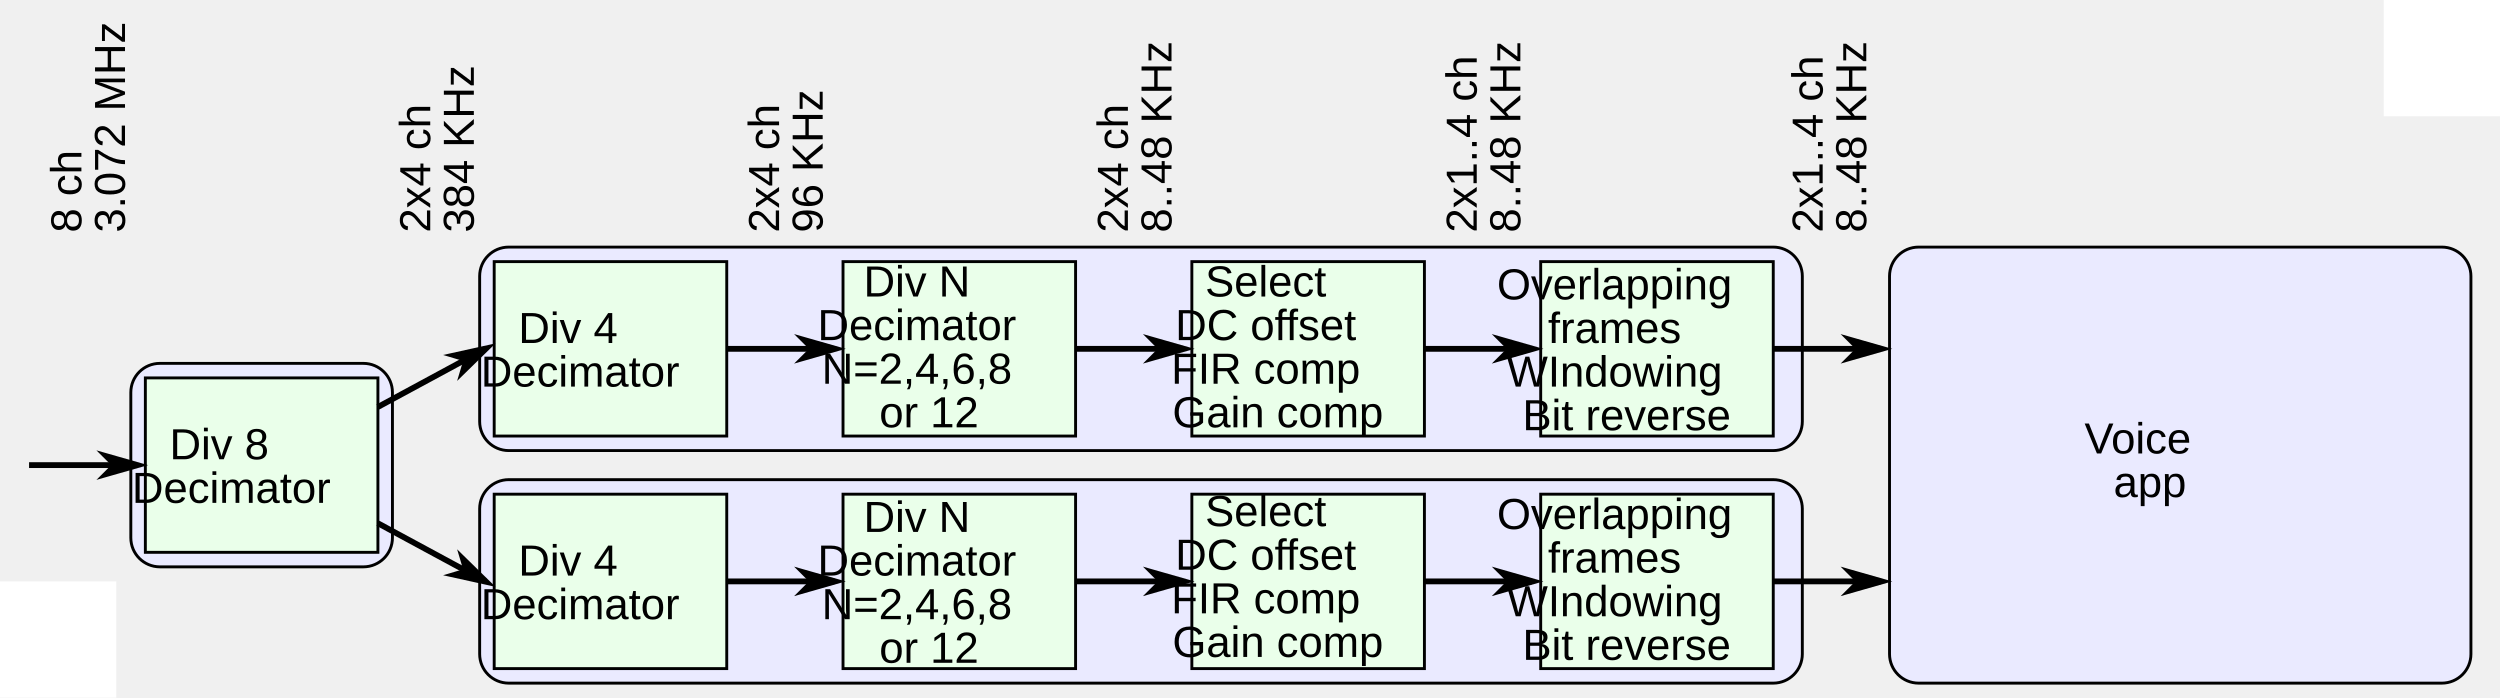
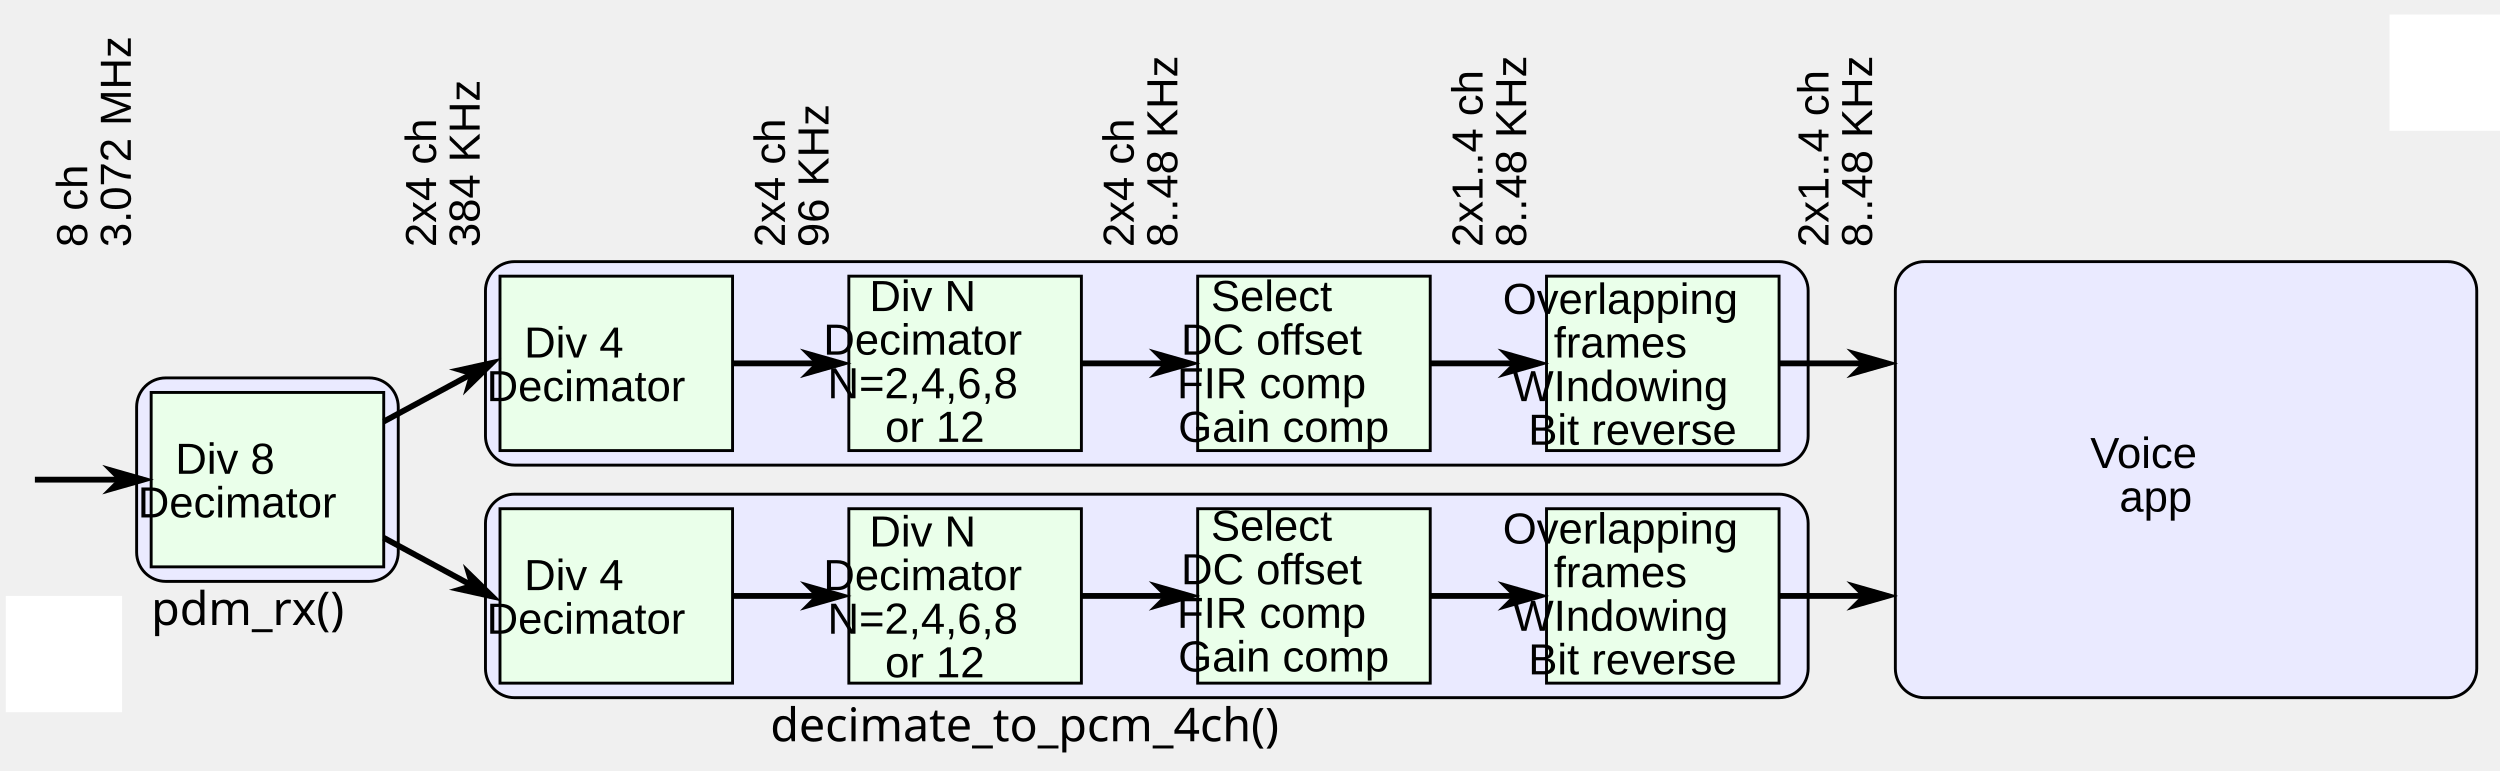
- <svg xmlns="http://www.w3.org/2000/svg" width="242.711mm" height="67.733mm" viewBox="0 0 860 240" id="svg135463" version="1.1">
+ <svg xmlns="http://www.w3.org/2000/svg" width="860" height="265" viewBox="0 0 860 265" id="svg135463" version="1.1">
  <defs id="defs135465">
    <marker orient="auto" refY="0" refX="0" id="marker4345" style="overflow:visible">
-       <path id="path4347" d="M 0,0 5,-5 -12.5,0 5,5 0,0 Z" style="fill:#000000;fill-opacity:1;fill-rule:evenodd;stroke:#000000;stroke-width:1pt;stroke-opacity:1" transform="matrix(-0.4,0,0,-0.4,-4,0)" />
+       <path id="path4347" d="M 0,0 5,-5 -12.5,0 5,5 0,0 z" style="fill:#000000;fill-opacity:1;fill-rule:evenodd;stroke:#000000;stroke-width:1pt;stroke-opacity:1" transform="matrix(-0.4,0,0,-0.4,-4,0)" />
    </marker>
    <marker orient="auto" refY="0" refX="0" id="marker137505" style="overflow:visible">
-       <path id="path137507" d="M 0,0 5,-5 -12.5,0 5,5 0,0 Z" style="fill:#000000;fill-opacity:1;fill-rule:evenodd;stroke:#000000;stroke-width:1pt;stroke-opacity:1" transform="matrix(-0.4,0,0,-0.4,-4,0)" />
+       <path id="path137507" d="M 0,0 5,-5 -12.5,0 5,5 0,0 z" style="fill:#000000;fill-opacity:1;fill-rule:evenodd;stroke:#000000;stroke-width:1pt;stroke-opacity:1" transform="matrix(-0.4,0,0,-0.4,-4,0)" />
    </marker>
    <marker style="overflow:visible" id="marker137469" refX="0" refY="0" orient="auto">
-       <path transform="matrix(-0.4,0,0,-0.4,-4,0)" style="fill:#000000;fill-opacity:1;fill-rule:evenodd;stroke:#000000;stroke-width:1pt;stroke-opacity:1" d="M 0,0 5,-5 -12.5,0 5,5 0,0 Z" id="path137471" />
+       <path transform="matrix(-0.4,0,0,-0.4,-4,0)" style="fill:#000000;fill-opacity:1;fill-rule:evenodd;stroke:#000000;stroke-width:1pt;stroke-opacity:1" d="M 0,0 5,-5 -12.5,0 5,5 0,0 z" id="path137471" />
    </marker>
    <marker orient="auto" refY="0" refX="0" id="Arrow1Mend" style="overflow:visible">
-       <path id="path136296" d="M 0,0 5,-5 -12.5,0 5,5 0,0 Z" style="fill:#000000;fill-opacity:1;fill-rule:evenodd;stroke:#000000;stroke-width:1pt;stroke-opacity:1" transform="matrix(-0.4,0,0,-0.4,-4,0)" />
+       <path id="path136296" d="M 0,0 5,-5 -12.5,0 5,5 0,0 z" style="fill:#000000;fill-opacity:1;fill-rule:evenodd;stroke:#000000;stroke-width:1pt;stroke-opacity:1" transform="matrix(-0.4,0,0,-0.4,-4,0)" />
    </marker>
  </defs>
-   <g id="layer1" transform="translate(-9.999995,-52.36211)">
-     <rect ry="10" y="137.362" x="660" height="150" width="200" id="rect137875" style="color:#000000;display:inline;overflow:visible;visibility:visible;fill:#eaeaff;fill-opacity:1;fill-rule:evenodd;stroke:#000000;stroke-width:1px;stroke-linecap:butt;stroke-linejoin:miter;stroke-miterlimit:4;stroke-dasharray:none;stroke-dashoffset:0;stroke-opacity:1;marker:none;enable-background:accumulate" transform="translate(3.3781362e-8,-7.4604431e-6)" />
-     <rect style="color:#000000;display:inline;overflow:visible;visibility:visible;fill:#eaeaff;fill-opacity:1;fill-rule:evenodd;stroke:#000000;stroke-width:1px;stroke-linecap:butt;stroke-linejoin:miter;stroke-miterlimit:4;stroke-dasharray:none;stroke-dashoffset:0;stroke-opacity:1;marker:none;enable-background:accumulate" id="rect137855" width="455" height="70" x="175" y="217.362" ry="10" />
-     <rect ry="10" y="137.362" x="175" height="70" width="455" id="rect137853" style="color:#000000;display:inline;overflow:visible;visibility:visible;fill:#eaeaff;fill-opacity:1;fill-rule:evenodd;stroke:#000000;stroke-width:1px;stroke-linecap:butt;stroke-linejoin:miter;stroke-miterlimit:4;stroke-dasharray:none;stroke-dashoffset:0;stroke-opacity:1;marker:none;enable-background:accumulate" />
-     <rect style="color:#000000;display:inline;overflow:visible;visibility:visible;fill:#eaeaff;fill-opacity:1;fill-rule:evenodd;stroke:#000000;stroke-width:1px;stroke-linecap:butt;stroke-linejoin:miter;stroke-miterlimit:4;stroke-dasharray:none;stroke-dashoffset:0;stroke-opacity:1;marker:none;enable-background:accumulate" id="rect137851" width="90" height="70" x="55" y="177.362" ry="10" />
-     <rect style="color:#000000;display:inline;overflow:visible;visibility:visible;fill:#eaffea;fill-opacity:1;fill-rule:evenodd;stroke:#000000;stroke-width:1px;stroke-linecap:butt;stroke-linejoin:miter;stroke-miterlimit:4;stroke-dasharray:none;stroke-dashoffset:0;stroke-opacity:1;marker:none;enable-background:accumulate" id="rect135473" width="80" height="60" x="60" y="182.362" />
-     <text xml:space="preserve" style="color:#000000;font-style:normal;font-variant:normal;font-weight:normal;font-stretch:normal;font-size:15px;line-height:100%;font-family:Arial;-inkscape-font-specification:Arial;text-indent:0;text-align:center;text-decoration:none;text-decoration-line:none;letter-spacing:0px;word-spacing:0px;text-transform:none;direction:ltr;block-progression:tb;writing-mode:lr-tb;text-anchor:middle;display:inline;overflow:visible;visibility:visible;fill:#000000;fill-opacity:1;fill-rule:nonzero;stroke:none;stroke-width:1px;stroke-linecap:butt;stroke-linejoin:miter;stroke-opacity:1;marker:none;enable-background:accumulate" x="100" y="210.362" id="text135475">
-       <tspan id="tspan135477" x="100" y="210.362">Div 8</tspan>
-       <tspan x="100" y="225.362" id="tspan135479">Decimator</tspan>
+   <g id="layer1" transform="translate(-9.999995,-27.36212)">
+     <rect ry="10" y="117.362" x="662" height="150" width="200" id="rect137875" style="color:#000000;fill:#eaeaff;fill-opacity:1;fill-rule:evenodd;stroke:#000000;stroke-width:1px;stroke-linecap:butt;stroke-linejoin:miter;stroke-miterlimit:4;stroke-opacity:1;stroke-dasharray:none;stroke-dashoffset:0;marker:none;visibility:visible;display:inline;overflow:visible;enable-background:accumulate" />
+     <rect style="color:#000000;fill:#eaeaff;fill-opacity:1;fill-rule:evenodd;stroke:#000000;stroke-width:1px;stroke-linecap:butt;stroke-linejoin:miter;stroke-miterlimit:4;stroke-opacity:1;stroke-dasharray:none;stroke-dashoffset:0;marker:none;visibility:visible;display:inline;overflow:visible;enable-background:accumulate" id="rect137855" width="455" height="70" x="177" y="197.362" ry="10" />
+     <rect ry="10" y="117.362" x="177" height="70" width="455" id="rect137853" style="color:#000000;fill:#eaeaff;fill-opacity:1;fill-rule:evenodd;stroke:#000000;stroke-width:1px;stroke-linecap:butt;stroke-linejoin:miter;stroke-miterlimit:4;stroke-opacity:1;stroke-dasharray:none;stroke-dashoffset:0;marker:none;visibility:visible;display:inline;overflow:visible;enable-background:accumulate" />
+     <rect style="color:#000000;fill:#eaeaff;fill-opacity:1;fill-rule:evenodd;stroke:#000000;stroke-width:1px;stroke-linecap:butt;stroke-linejoin:miter;stroke-miterlimit:4;stroke-opacity:1;stroke-dasharray:none;stroke-dashoffset:0;marker:none;visibility:visible;display:inline;overflow:visible;enable-background:accumulate" id="rect137851" width="90" height="70" x="57" y="157.362" ry="10" />
+     <rect style="color:#000000;fill:#eaffea;fill-opacity:1;fill-rule:evenodd;stroke:#000000;stroke-width:1px;stroke-linecap:butt;stroke-linejoin:miter;stroke-miterlimit:4;stroke-opacity:1;stroke-dasharray:none;stroke-dashoffset:0;marker:none;visibility:visible;display:inline;overflow:visible;enable-background:accumulate" id="rect135473" width="80" height="60" x="62" y="162.362" />
+     <text xml:space="preserve" style="font-size:15px;font-style:normal;font-variant:normal;font-weight:normal;font-stretch:normal;text-indent:0;text-align:center;text-decoration:none;line-height:100%;letter-spacing:0px;word-spacing:0px;text-transform:none;direction:ltr;block-progression:tb;writing-mode:lr-tb;text-anchor:middle;color:#000000;fill:#000000;fill-opacity:1;fill-rule:nonzero;stroke:none;stroke-width:1px;marker:none;visibility:visible;display:inline;overflow:visible;enable-background:accumulate;font-family:Arial;-inkscape-font-specification:Arial" x="102" y="190.362" id="text135475">
+       <tspan id="tspan135477" x="102" y="190.362">Div 8</tspan>
+       <tspan x="102" y="205.362" id="tspan135479">Decimator</tspan>
    </text>
-     <path style="fill:none;fill-rule:evenodd;stroke:#000000;stroke-width:2;stroke-linecap:butt;stroke-linejoin:miter;stroke-miterlimit:4;stroke-dasharray:none;stroke-opacity:1;marker-end:url(#Arrow1Mend)" d="m 20,212.362 37,0" id="path135481" />
-     <text xml:space="preserve" style="color:#000000;font-style:normal;font-variant:normal;font-weight:normal;font-stretch:normal;font-size:15px;line-height:100%;font-family:Arial;-inkscape-font-specification:Arial;text-indent:0;text-align:start;text-decoration:none;text-decoration-line:none;letter-spacing:0px;word-spacing:0px;text-transform:none;direction:ltr;block-progression:tb;writing-mode:lr-tb;text-anchor:start;display:inline;overflow:visible;visibility:visible;fill:#000000;fill-opacity:1;fill-rule:nonzero;stroke:none;stroke-width:1px;stroke-linecap:butt;stroke-linejoin:miter;stroke-opacity:1;marker:none;enable-background:accumulate" x="-132.362" y="38" id="text136599" transform="matrix(0,-1,1,0,0,0)">
-       <tspan id="tspan136601" x="-132.362" y="38">8 ch</tspan>
-       <tspan x="-132.362" y="53" id="tspan4447">3.072 MHz</tspan>
+     <path style="fill:none;stroke:#000000;stroke-width:2;stroke-linecap:butt;stroke-linejoin:miter;stroke-miterlimit:4;stroke-opacity:1;stroke-dasharray:none;marker-end:url(#Arrow1Mend)" d="m 22,192.362 37,0" id="path135481" />
+     <text xml:space="preserve" style="font-size:15px;font-style:normal;font-variant:normal;font-weight:normal;font-stretch:normal;text-indent:0;text-align:start;text-decoration:none;line-height:100%;letter-spacing:0px;word-spacing:0px;text-transform:none;direction:ltr;block-progression:tb;writing-mode:lr-tb;text-anchor:start;color:#000000;fill:#000000;fill-opacity:1;fill-rule:nonzero;stroke:none;stroke-width:1px;marker:none;visibility:visible;display:inline;overflow:visible;enable-background:accumulate;font-family:Arial;-inkscape-font-specification:Arial" x="-112.362" y="40" id="text136599" transform="matrix(0,-1,1,0,0,0)">
+       <tspan id="tspan136601" x="-112.362" y="40">8 ch</tspan>
+       <tspan x="-112.362" y="55" id="tspan4447">3.072 MHz</tspan>
    </text>
-     <rect y="142.362" x="180" height="60" width="80" id="rect136603" style="color:#000000;display:inline;overflow:visible;visibility:visible;fill:#eaffea;fill-opacity:1;fill-rule:evenodd;stroke:#000000;stroke-width:1px;stroke-linecap:butt;stroke-linejoin:miter;stroke-miterlimit:4;stroke-dasharray:none;stroke-dashoffset:0;stroke-opacity:1;marker:none;enable-background:accumulate" />
-     <text id="text136605" y="170.362" x="220" style="color:#000000;font-style:normal;font-variant:normal;font-weight:normal;font-stretch:normal;font-size:15px;line-height:100%;font-family:Arial;-inkscape-font-specification:Arial;text-indent:0;text-align:center;text-decoration:none;text-decoration-line:none;letter-spacing:0px;word-spacing:0px;text-transform:none;direction:ltr;block-progression:tb;writing-mode:lr-tb;text-anchor:middle;display:inline;overflow:visible;visibility:visible;fill:#000000;fill-opacity:1;fill-rule:nonzero;stroke:none;stroke-width:1px;stroke-linecap:butt;stroke-linejoin:miter;stroke-opacity:1;marker:none;enable-background:accumulate" xml:space="preserve">
-       <tspan y="170.362" x="220" id="tspan136607">Div 4</tspan>
-       <tspan id="tspan136609" y="185.362" x="220">Decimator</tspan>
+     <rect y="122.362" x="182" height="60" width="80" id="rect136603" style="color:#000000;fill:#eaffea;fill-opacity:1;fill-rule:evenodd;stroke:#000000;stroke-width:1px;stroke-linecap:butt;stroke-linejoin:miter;stroke-miterlimit:4;stroke-opacity:1;stroke-dasharray:none;stroke-dashoffset:0;marker:none;visibility:visible;display:inline;overflow:visible;enable-background:accumulate" />
+     <text id="text136605" y="150.362" x="222" style="font-size:15px;font-style:normal;font-variant:normal;font-weight:normal;font-stretch:normal;text-indent:0;text-align:center;text-decoration:none;line-height:100%;letter-spacing:0px;word-spacing:0px;text-transform:none;direction:ltr;block-progression:tb;writing-mode:lr-tb;text-anchor:middle;color:#000000;fill:#000000;fill-opacity:1;fill-rule:nonzero;stroke:none;stroke-width:1px;marker:none;visibility:visible;display:inline;overflow:visible;enable-background:accumulate;font-family:Arial;-inkscape-font-specification:Arial" xml:space="preserve">
+       <tspan y="150.362" x="222" id="tspan136607">Div 4</tspan>
+       <tspan id="tspan136609" y="165.362" x="222">Decimator</tspan>
    </text>
-     <path id="path136611" d="m 140,192.362 37,-20" style="fill:none;fill-rule:evenodd;stroke:#000000;stroke-width:2;stroke-linecap:butt;stroke-linejoin:miter;stroke-miterlimit:4;stroke-dasharray:none;stroke-opacity:1;marker-end:url(#marker137469)" />
-     <text transform="matrix(0,-1,1,0,0,0)" id="text136613" y="158" x="-132.362" style="color:#000000;font-style:normal;font-variant:normal;font-weight:normal;font-stretch:normal;font-size:15px;line-height:100%;font-family:Arial;-inkscape-font-specification:Arial;text-indent:0;text-align:start;text-decoration:none;text-decoration-line:none;letter-spacing:0px;word-spacing:0px;text-transform:none;direction:ltr;block-progression:tb;writing-mode:lr-tb;text-anchor:start;display:inline;overflow:visible;visibility:visible;fill:#000000;fill-opacity:1;fill-rule:nonzero;stroke:none;stroke-width:1px;stroke-linecap:butt;stroke-linejoin:miter;stroke-opacity:1;marker:none;enable-background:accumulate" xml:space="preserve">
-       <tspan y="158" x="-132.362" id="tspan136615">2x4 ch </tspan>
-       <tspan y="173" x="-132.362" id="tspan4429">384 KHz</tspan>
+     <path id="path136611" d="m 142,172.362 37,-20" style="fill:none;stroke:#000000;stroke-width:2;stroke-linecap:butt;stroke-linejoin:miter;stroke-miterlimit:4;stroke-opacity:1;stroke-dasharray:none;marker-end:url(#marker137469)" />
+     <text transform="matrix(0,-1,1,0,0,0)" id="text136613" y="160" x="-112.362" style="font-size:15px;font-style:normal;font-variant:normal;font-weight:normal;font-stretch:normal;text-indent:0;text-align:start;text-decoration:none;line-height:100%;letter-spacing:0px;word-spacing:0px;text-transform:none;direction:ltr;block-progression:tb;writing-mode:lr-tb;text-anchor:start;color:#000000;fill:#000000;fill-opacity:1;fill-rule:nonzero;stroke:none;stroke-width:1px;marker:none;visibility:visible;display:inline;overflow:visible;enable-background:accumulate;font-family:Arial;-inkscape-font-specification:Arial" xml:space="preserve">
+       <tspan y="160" x="-112.362" id="tspan136615">2x4 ch </tspan>
+       <tspan y="175" x="-112.362" id="tspan4429">384 KHz</tspan>
    </text>
-     <rect style="color:#000000;display:inline;overflow:visible;visibility:visible;fill:#eaffea;fill-opacity:1;fill-rule:evenodd;stroke:#000000;stroke-width:1px;stroke-linecap:butt;stroke-linejoin:miter;stroke-miterlimit:4;stroke-dasharray:none;stroke-dashoffset:0;stroke-opacity:1;marker:none;enable-background:accumulate" id="rect136617" width="80" height="60" x="300" y="142.362" />
-     <text xml:space="preserve" style="color:#000000;font-style:normal;font-variant:normal;font-weight:normal;font-stretch:normal;font-size:15px;line-height:100%;font-family:Arial;-inkscape-font-specification:Arial;text-indent:0;text-align:center;text-decoration:none;text-decoration-line:none;letter-spacing:0px;word-spacing:0px;text-transform:none;direction:ltr;block-progression:tb;writing-mode:lr-tb;text-anchor:middle;display:inline;overflow:visible;visibility:visible;fill:#000000;fill-opacity:1;fill-rule:nonzero;stroke:none;stroke-width:1px;stroke-linecap:butt;stroke-linejoin:miter;stroke-opacity:1;marker:none;enable-background:accumulate" x="340" y="154.362" id="text136619">
+     <rect style="color:#000000;fill:#eaffea;fill-opacity:1;fill-rule:evenodd;stroke:#000000;stroke-width:1px;stroke-linecap:butt;stroke-linejoin:miter;stroke-miterlimit:4;stroke-opacity:1;stroke-dasharray:none;stroke-dashoffset:0;marker:none;visibility:visible;display:inline;overflow:visible;enable-background:accumulate" id="rect136617" width="80" height="60" x="302" y="122.362" />
+     <text xml:space="preserve" style="font-size:15px;font-style:normal;font-variant:normal;font-weight:normal;font-stretch:normal;text-indent:0;text-align:center;text-decoration:none;line-height:100%;letter-spacing:0px;word-spacing:0px;text-transform:none;direction:ltr;block-progression:tb;writing-mode:lr-tb;text-anchor:middle;color:#000000;fill:#000000;fill-opacity:1;fill-rule:nonzero;stroke:none;stroke-width:1px;marker:none;visibility:visible;display:inline;overflow:visible;enable-background:accumulate;font-family:Arial;-inkscape-font-specification:Arial" x="340" y="154.362" id="text136619">
      <tspan x="340" y="154.362" id="tspan136623" />
    </text>
-     <path style="fill:none;fill-rule:evenodd;stroke:#000000;stroke-width:2;stroke-linecap:butt;stroke-linejoin:miter;stroke-miterlimit:4;stroke-dasharray:none;stroke-opacity:1;marker-end:url(#Arrow1Mend)" d="m 260,172.362 37,0" id="path136625" />
-     <text xml:space="preserve" style="color:#000000;font-style:normal;font-variant:normal;font-weight:normal;font-stretch:normal;font-size:15px;line-height:100%;font-family:Arial;-inkscape-font-specification:Arial;text-indent:0;text-align:start;text-decoration:none;text-decoration-line:none;letter-spacing:0px;word-spacing:0px;text-transform:none;direction:ltr;block-progression:tb;writing-mode:lr-tb;text-anchor:start;display:inline;overflow:visible;visibility:visible;fill:#000000;fill-opacity:1;fill-rule:nonzero;stroke:none;stroke-width:1px;stroke-linecap:butt;stroke-linejoin:miter;stroke-opacity:1;marker:none;enable-background:accumulate" x="-132.362" y="278" id="text136627" transform="matrix(0,-1,1,0,0,0)">
-       <tspan id="tspan136629" x="-132.362" y="278">2x4 ch</tspan>
-       <tspan x="-132.362" y="293" id="tspan4431">96 KHz</tspan>
+     <path style="fill:none;stroke:#000000;stroke-width:2;stroke-linecap:butt;stroke-linejoin:miter;stroke-miterlimit:4;stroke-opacity:1;stroke-dasharray:none;marker-end:url(#Arrow1Mend)" d="m 262,152.362 37,0" id="path136625" />
+     <text xml:space="preserve" style="font-size:15px;font-style:normal;font-variant:normal;font-weight:normal;font-stretch:normal;text-indent:0;text-align:start;text-decoration:none;line-height:100%;letter-spacing:0px;word-spacing:0px;text-transform:none;direction:ltr;block-progression:tb;writing-mode:lr-tb;text-anchor:start;color:#000000;fill:#000000;fill-opacity:1;fill-rule:nonzero;stroke:none;stroke-width:1px;marker:none;visibility:visible;display:inline;overflow:visible;enable-background:accumulate;font-family:Arial;-inkscape-font-specification:Arial" x="-112.362" y="280" id="text136627" transform="matrix(0,-1,1,0,0,0)">
+       <tspan id="tspan136629" x="-112.362" y="280">2x4 ch</tspan>
+       <tspan x="-112.362" y="295" id="tspan4431">96 KHz</tspan>
    </text>
-     <rect y="142.362" x="420" height="60" width="80" id="rect136639" style="color:#000000;display:inline;overflow:visible;visibility:visible;fill:#eaffea;fill-opacity:1;fill-rule:evenodd;stroke:#000000;stroke-width:1px;stroke-linecap:butt;stroke-linejoin:miter;stroke-miterlimit:4;stroke-dasharray:none;stroke-dashoffset:0;stroke-opacity:1;marker:none;enable-background:accumulate" />
-     <text id="text136641" y="154.362" x="460" style="color:#000000;font-style:normal;font-variant:normal;font-weight:normal;font-stretch:normal;font-size:15px;line-height:100%;font-family:Arial;-inkscape-font-specification:Arial;text-indent:0;text-align:center;text-decoration:none;text-decoration-line:none;letter-spacing:0px;word-spacing:0px;text-transform:none;direction:ltr;block-progression:tb;writing-mode:lr-tb;text-anchor:middle;display:inline;overflow:visible;visibility:visible;fill:#000000;fill-opacity:1;fill-rule:nonzero;stroke:none;stroke-width:1px;stroke-linecap:butt;stroke-linejoin:miter;stroke-opacity:1;marker:none;enable-background:accumulate" xml:space="preserve">
-       <tspan y="154.362" x="460" id="tspan136659">Select</tspan>
-       <tspan y="169.362" x="460" id="tspan4308">DC offset</tspan>
-       <tspan y="184.362" x="460" id="tspan4310">FIR comp</tspan>
-       <tspan y="199.362" x="460" id="tspan4312">Gain comp</tspan>
+     <rect y="122.362" x="422" height="60" width="80" id="rect136639" style="color:#000000;fill:#eaffea;fill-opacity:1;fill-rule:evenodd;stroke:#000000;stroke-width:1px;stroke-linecap:butt;stroke-linejoin:miter;stroke-miterlimit:4;stroke-opacity:1;stroke-dasharray:none;stroke-dashoffset:0;marker:none;visibility:visible;display:inline;overflow:visible;enable-background:accumulate" />
+     <text id="text136641" y="134.362" x="462" style="font-size:15px;font-style:normal;font-variant:normal;font-weight:normal;font-stretch:normal;text-indent:0;text-align:center;text-decoration:none;line-height:100%;letter-spacing:0px;word-spacing:0px;text-transform:none;direction:ltr;block-progression:tb;writing-mode:lr-tb;text-anchor:middle;color:#000000;fill:#000000;fill-opacity:1;fill-rule:nonzero;stroke:none;stroke-width:1px;marker:none;visibility:visible;display:inline;overflow:visible;enable-background:accumulate;font-family:Arial;-inkscape-font-specification:Arial" xml:space="preserve">
+       <tspan y="134.362" x="462" id="tspan136659">Select</tspan>
+       <tspan y="149.362" x="462" id="tspan4308">DC offset</tspan>
+       <tspan y="164.362" x="462" id="tspan4310">FIR comp</tspan>
+       <tspan y="179.362" x="462" id="tspan4312">Gain comp</tspan>
    </text>
-     <path id="path136651" d="m 380,172.362 37,0" style="fill:none;fill-rule:evenodd;stroke:#000000;stroke-width:2;stroke-linecap:butt;stroke-linejoin:miter;stroke-miterlimit:4;stroke-dasharray:none;stroke-opacity:1;marker-end:url(#Arrow1Mend)" />
-     <text transform="matrix(0,-1,1,0,0,0)" id="text136653" y="398" x="-132.362" style="color:#000000;font-style:normal;font-variant:normal;font-weight:normal;font-stretch:normal;font-size:15px;line-height:100%;font-family:Arial;-inkscape-font-specification:Arial;text-indent:0;text-align:start;text-decoration:none;text-decoration-line:none;letter-spacing:0px;word-spacing:0px;text-transform:none;direction:ltr;block-progression:tb;writing-mode:lr-tb;text-anchor:start;display:inline;overflow:visible;visibility:visible;fill:#000000;fill-opacity:1;fill-rule:nonzero;stroke:none;stroke-width:1px;stroke-linecap:butt;stroke-linejoin:miter;stroke-opacity:1;marker:none;enable-background:accumulate" xml:space="preserve">
-       <tspan y="398" x="-132.362" id="tspan136655">2x4 ch</tspan>
-       <tspan y="413" x="-132.362" id="tspan4433">8..48 KHz</tspan>
+     <path id="path136651" d="m 382,152.362 37,0" style="fill:none;stroke:#000000;stroke-width:2;stroke-linecap:butt;stroke-linejoin:miter;stroke-miterlimit:4;stroke-opacity:1;stroke-dasharray:none;marker-end:url(#Arrow1Mend)" />
+     <text transform="matrix(0,-1,1,0,0,0)" id="text136653" y="400" x="-112.362" style="font-size:15px;font-style:normal;font-variant:normal;font-weight:normal;font-stretch:normal;text-indent:0;text-align:start;text-decoration:none;line-height:100%;letter-spacing:0px;word-spacing:0px;text-transform:none;direction:ltr;block-progression:tb;writing-mode:lr-tb;text-anchor:start;color:#000000;fill:#000000;fill-opacity:1;fill-rule:nonzero;stroke:none;stroke-width:1px;marker:none;visibility:visible;display:inline;overflow:visible;enable-background:accumulate;font-family:Arial;-inkscape-font-specification:Arial" xml:space="preserve">
+       <tspan y="400" x="-112.362" id="tspan136655">2x4 ch</tspan>
+       <tspan y="415" x="-112.362" id="tspan4433">8..48 KHz</tspan>
    </text>
-     <rect style="color:#000000;display:inline;overflow:visible;visibility:visible;fill:#eaffea;fill-opacity:1;fill-rule:evenodd;stroke:#000000;stroke-width:1px;stroke-linecap:butt;stroke-linejoin:miter;stroke-miterlimit:4;stroke-dasharray:none;stroke-dashoffset:0;stroke-opacity:1;marker:none;enable-background:accumulate" id="rect136661" width="80" height="60" x="540" y="142.362" />
-     <text xml:space="preserve" style="color:#000000;font-style:normal;font-variant:normal;font-weight:normal;font-stretch:normal;font-size:15px;line-height:100%;font-family:Arial;-inkscape-font-specification:Arial;text-indent:0;text-align:center;text-decoration:none;text-decoration-line:none;letter-spacing:0px;word-spacing:0px;text-transform:none;direction:ltr;block-progression:tb;writing-mode:lr-tb;text-anchor:middle;display:inline;overflow:visible;visibility:visible;fill:#000000;fill-opacity:1;fill-rule:nonzero;stroke:none;stroke-width:1px;stroke-linecap:butt;stroke-linejoin:miter;stroke-opacity:1;marker:none;enable-background:accumulate" x="580" y="155.362" id="text136663">
-       <tspan x="580" y="155.362" id="tspan136690">Overlapping</tspan>
-       <tspan x="580" y="170.362" id="tspan4319">frames</tspan>
-       <tspan x="580" y="185.362" id="tspan4321">WIndowing</tspan>
-       <tspan x="580" y="200.362" id="tspan4323">Bit reverse</tspan>
+     <rect style="color:#000000;fill:#eaffea;fill-opacity:1;fill-rule:evenodd;stroke:#000000;stroke-width:1px;stroke-linecap:butt;stroke-linejoin:miter;stroke-miterlimit:4;stroke-opacity:1;stroke-dasharray:none;stroke-dashoffset:0;marker:none;visibility:visible;display:inline;overflow:visible;enable-background:accumulate" id="rect136661" width="80" height="60" x="542" y="122.362" />
+     <text xml:space="preserve" style="font-size:15px;font-style:normal;font-variant:normal;font-weight:normal;font-stretch:normal;text-indent:0;text-align:center;text-decoration:none;line-height:100%;letter-spacing:0px;word-spacing:0px;text-transform:none;direction:ltr;block-progression:tb;writing-mode:lr-tb;text-anchor:middle;color:#000000;fill:#000000;fill-opacity:1;fill-rule:nonzero;stroke:none;stroke-width:1px;marker:none;visibility:visible;display:inline;overflow:visible;enable-background:accumulate;font-family:Arial;-inkscape-font-specification:Arial" x="582" y="135.362" id="text136663">
+       <tspan x="582" y="135.362" id="tspan136690">Overlapping</tspan>
+       <tspan x="582" y="150.362" id="tspan4319">frames</tspan>
+       <tspan x="582" y="165.362" id="tspan4321">WIndowing</tspan>
+       <tspan x="582" y="180.362" id="tspan4323">Bit reverse</tspan>
    </text>
-     <path style="fill:none;fill-rule:evenodd;stroke:#000000;stroke-width:2;stroke-linecap:butt;stroke-linejoin:miter;stroke-miterlimit:4;stroke-dasharray:none;stroke-opacity:1;marker-end:url(#Arrow1Mend)" d="m 500,172.362 37,0" id="path136673" />
-     <path id="path136702" d="m 620,172.362 37,0" style="fill:none;fill-rule:evenodd;stroke:#000000;stroke-width:2;stroke-linecap:butt;stroke-linejoin:miter;stroke-miterlimit:4;stroke-dasharray:none;stroke-opacity:1;marker-end:url(#Arrow1Mend)" />
-     <rect style="color:#000000;display:inline;overflow:visible;visibility:visible;fill:#eaffea;fill-opacity:1;fill-rule:evenodd;stroke:#000000;stroke-width:1px;stroke-linecap:butt;stroke-linejoin:miter;stroke-miterlimit:4;stroke-dasharray:none;stroke-dashoffset:0;stroke-opacity:1;marker:none;enable-background:accumulate" id="rect137409" width="80" height="60" x="180" y="222.362" />
-     <text xml:space="preserve" style="color:#000000;font-style:normal;font-variant:normal;font-weight:normal;font-stretch:normal;font-size:15px;line-height:100%;font-family:Arial;-inkscape-font-specification:Arial;text-indent:0;text-align:center;text-decoration:none;text-decoration-line:none;letter-spacing:0px;word-spacing:0px;text-transform:none;direction:ltr;block-progression:tb;writing-mode:lr-tb;text-anchor:middle;display:inline;overflow:visible;visibility:visible;fill:#000000;fill-opacity:1;fill-rule:nonzero;stroke:none;stroke-width:1px;stroke-linecap:butt;stroke-linejoin:miter;stroke-opacity:1;marker:none;enable-background:accumulate" x="220" y="250.362" id="text137411">
-       <tspan id="tspan137413" x="220" y="250.362">Div 4</tspan>
-       <tspan x="220" y="265.362" id="tspan137415">Decimator</tspan>
+     <path style="fill:none;stroke:#000000;stroke-width:2;stroke-linecap:butt;stroke-linejoin:miter;stroke-miterlimit:4;stroke-opacity:1;stroke-dasharray:none;marker-end:url(#Arrow1Mend)" d="m 502,152.362 37,0" id="path136673" />
+     <path id="path136702" d="m 622,152.362 37,0" style="fill:none;stroke:#000000;stroke-width:2;stroke-linecap:butt;stroke-linejoin:miter;stroke-miterlimit:4;stroke-opacity:1;stroke-dasharray:none;marker-end:url(#Arrow1Mend)" />
+     <rect style="color:#000000;fill:#eaffea;fill-opacity:1;fill-rule:evenodd;stroke:#000000;stroke-width:1px;stroke-linecap:butt;stroke-linejoin:miter;stroke-miterlimit:4;stroke-opacity:1;stroke-dasharray:none;stroke-dashoffset:0;marker:none;visibility:visible;display:inline;overflow:visible;enable-background:accumulate" id="rect137409" width="80" height="60" x="182" y="202.362" />
+     <text xml:space="preserve" style="font-size:15px;font-style:normal;font-variant:normal;font-weight:normal;font-stretch:normal;text-indent:0;text-align:center;text-decoration:none;line-height:100%;letter-spacing:0px;word-spacing:0px;text-transform:none;direction:ltr;block-progression:tb;writing-mode:lr-tb;text-anchor:middle;color:#000000;fill:#000000;fill-opacity:1;fill-rule:nonzero;stroke:none;stroke-width:1px;marker:none;visibility:visible;display:inline;overflow:visible;enable-background:accumulate;font-family:Arial;-inkscape-font-specification:Arial" x="222" y="230.362" id="text137411">
+       <tspan id="tspan137413" x="222" y="230.362">Div 4</tspan>
+       <tspan x="222" y="245.362" id="tspan137415">Decimator</tspan>
    </text>
-     <rect y="222.362" x="300" height="60" width="80" id="rect137417" style="color:#000000;display:inline;overflow:visible;visibility:visible;fill:#eaffea;fill-opacity:1;fill-rule:evenodd;stroke:#000000;stroke-width:1px;stroke-linecap:butt;stroke-linejoin:miter;stroke-miterlimit:4;stroke-dasharray:none;stroke-dashoffset:0;stroke-opacity:1;marker:none;enable-background:accumulate" />
-     <path id="path137429" d="m 260,252.362 37,0" style="fill:none;fill-rule:evenodd;stroke:#000000;stroke-width:2;stroke-linecap:butt;stroke-linejoin:miter;stroke-miterlimit:4;stroke-dasharray:none;stroke-opacity:1;marker-end:url(#Arrow1Mend)" />
-     <rect style="color:#000000;display:inline;overflow:visible;visibility:visible;fill:#eaffea;fill-opacity:1;fill-rule:evenodd;stroke:#000000;stroke-width:1px;stroke-linecap:butt;stroke-linejoin:miter;stroke-miterlimit:4;stroke-dasharray:none;stroke-dashoffset:0;stroke-opacity:1;marker:none;enable-background:accumulate" id="rect137431" width="80" height="60" x="420" y="222.362" />
-     <path style="fill:none;fill-rule:evenodd;stroke:#000000;stroke-width:2;stroke-linecap:butt;stroke-linejoin:miter;stroke-miterlimit:4;stroke-dasharray:none;stroke-opacity:1;marker-end:url(#Arrow1Mend)" d="m 380,252.362 37,0" id="path137443" />
-     <rect y="222.362" x="540" height="60" width="80" id="rect137445" style="color:#000000;display:inline;overflow:visible;visibility:visible;fill:#eaffea;fill-opacity:1;fill-rule:evenodd;stroke:#000000;stroke-width:1px;stroke-linecap:butt;stroke-linejoin:miter;stroke-miterlimit:4;stroke-dasharray:none;stroke-dashoffset:0;stroke-opacity:1;marker:none;enable-background:accumulate" />
-     <path id="path137455" d="m 500,252.362 37,0" style="fill:none;fill-rule:evenodd;stroke:#000000;stroke-width:2;stroke-linecap:butt;stroke-linejoin:miter;stroke-miterlimit:4;stroke-dasharray:none;stroke-opacity:1;marker-end:url(#Arrow1Mend)" />
-     <path style="fill:none;fill-rule:evenodd;stroke:#000000;stroke-width:2;stroke-linecap:butt;stroke-linejoin:miter;stroke-miterlimit:4;stroke-dasharray:none;stroke-opacity:1;marker-end:url(#Arrow1Mend)" d="m 620,252.362 37,0" id="path137465" />
-     <path style="fill:none;fill-rule:evenodd;stroke:#000000;stroke-width:2;stroke-linecap:butt;stroke-linejoin:miter;stroke-miterlimit:4;stroke-dasharray:none;stroke-opacity:1;marker-end:url(#marker137505)" d="m 140,232.362 37,20" id="path137503" />
-     <rect style="color:#000000;display:inline;overflow:visible;visibility:visible;fill:#ffffff;fill-opacity:1;fill-rule:evenodd;stroke:#000000;stroke-width:0;stroke-linecap:butt;stroke-linejoin:miter;stroke-miterlimit:4;stroke-dasharray:none;stroke-dashoffset:0;stroke-opacity:1;marker:none;enable-background:accumulate" id="rect137883" width="40" height="40" x="10" y="252.362" ry="0" />
-     <text xml:space="preserve" style="color:#000000;font-style:normal;font-variant:normal;font-weight:normal;font-stretch:normal;font-size:15px;line-height:100%;font-family:Arial;-inkscape-font-specification:Arial;text-indent:0;text-align:center;text-decoration:none;text-decoration-line:none;letter-spacing:0px;word-spacing:0px;text-transform:none;direction:ltr;block-progression:tb;writing-mode:lr-tb;text-anchor:middle;display:inline;overflow:visible;visibility:visible;fill:#000000;fill-opacity:1;fill-rule:nonzero;stroke:none;stroke-width:1px;stroke-linecap:butt;stroke-linejoin:miter;stroke-opacity:1;marker:none;enable-background:accumulate" x="760" y="208.362" id="text138180">
-       <tspan x="760" y="208.362" id="tspan138182">Voice</tspan>
-       <tspan id="tspan138184" x="760" y="223.362">app</tspan>
+     <rect y="202.362" x="302" height="60" width="80" id="rect137417" style="color:#000000;fill:#eaffea;fill-opacity:1;fill-rule:evenodd;stroke:#000000;stroke-width:1px;stroke-linecap:butt;stroke-linejoin:miter;stroke-miterlimit:4;stroke-opacity:1;stroke-dasharray:none;stroke-dashoffset:0;marker:none;visibility:visible;display:inline;overflow:visible;enable-background:accumulate" />
+     <path id="path137429" d="m 262,232.362 37,0" style="fill:none;stroke:#000000;stroke-width:2;stroke-linecap:butt;stroke-linejoin:miter;stroke-miterlimit:4;stroke-opacity:1;stroke-dasharray:none;marker-end:url(#Arrow1Mend)" />
+     <rect style="color:#000000;fill:#eaffea;fill-opacity:1;fill-rule:evenodd;stroke:#000000;stroke-width:1px;stroke-linecap:butt;stroke-linejoin:miter;stroke-miterlimit:4;stroke-opacity:1;stroke-dasharray:none;stroke-dashoffset:0;marker:none;visibility:visible;display:inline;overflow:visible;enable-background:accumulate" id="rect137431" width="80" height="60" x="422" y="202.362" />
+     <path style="fill:none;stroke:#000000;stroke-width:2;stroke-linecap:butt;stroke-linejoin:miter;stroke-miterlimit:4;stroke-opacity:1;stroke-dasharray:none;marker-end:url(#Arrow1Mend)" d="m 382,232.362 37,0" id="path137443" />
+     <rect y="202.362" x="542" height="60" width="80" id="rect137445" style="color:#000000;fill:#eaffea;fill-opacity:1;fill-rule:evenodd;stroke:#000000;stroke-width:1px;stroke-linecap:butt;stroke-linejoin:miter;stroke-miterlimit:4;stroke-opacity:1;stroke-dasharray:none;stroke-dashoffset:0;marker:none;visibility:visible;display:inline;overflow:visible;enable-background:accumulate" />
+     <path id="path137455" d="m 502,232.362 37,0" style="fill:none;stroke:#000000;stroke-width:2;stroke-linecap:butt;stroke-linejoin:miter;stroke-miterlimit:4;stroke-opacity:1;stroke-dasharray:none;marker-end:url(#Arrow1Mend)" />
+     <path style="fill:none;stroke:#000000;stroke-width:2;stroke-linecap:butt;stroke-linejoin:miter;stroke-miterlimit:4;stroke-opacity:1;stroke-dasharray:none;marker-end:url(#Arrow1Mend)" d="m 622,232.362 37,0" id="path137465" />
+     <path style="fill:none;stroke:#000000;stroke-width:2;stroke-linecap:butt;stroke-linejoin:miter;stroke-miterlimit:4;stroke-opacity:1;stroke-dasharray:none;marker-end:url(#marker137505)" d="m 142,212.362 37,20" id="path137503" />
+     <rect style="color:#000000;fill:#ffffff;fill-opacity:1;fill-rule:evenodd;stroke:#000000;stroke-width:0;stroke-linecap:butt;stroke-linejoin:miter;stroke-miterlimit:4;stroke-opacity:1;stroke-dasharray:none;stroke-dashoffset:0;marker:none;visibility:visible;display:inline;overflow:visible;enable-background:accumulate" id="rect137883" width="40" height="40" x="12" y="232.362" ry="0" />
+     <text xml:space="preserve" style="font-size:15px;font-style:normal;font-variant:normal;font-weight:normal;font-stretch:normal;text-indent:0;text-align:center;text-decoration:none;line-height:100%;letter-spacing:0px;word-spacing:0px;text-transform:none;direction:ltr;block-progression:tb;writing-mode:lr-tb;text-anchor:middle;color:#000000;fill:#000000;fill-opacity:1;fill-rule:nonzero;stroke:none;stroke-width:1px;marker:none;visibility:visible;display:inline;overflow:visible;enable-background:accumulate;font-family:Arial;-inkscape-font-specification:Arial" x="762" y="188.362" id="text138180">
+       <tspan x="762" y="188.362" id="tspan138182">Voice</tspan>
+       <tspan id="tspan138184" x="762" y="203.362">app</tspan>
    </text>
-     <text id="text4279" y="154.362" x="340" style="color:#000000;font-style:normal;font-variant:normal;font-weight:normal;font-stretch:normal;font-size:15px;line-height:100%;font-family:Arial;-inkscape-font-specification:Arial;text-indent:0;text-align:center;text-decoration:none;text-decoration-line:none;letter-spacing:0px;word-spacing:0px;text-transform:none;direction:ltr;block-progression:tb;writing-mode:lr-tb;text-anchor:middle;display:inline;overflow:visible;visibility:visible;fill:#000000;fill-opacity:1;fill-rule:nonzero;stroke:none;stroke-width:1px;stroke-linecap:butt;stroke-linejoin:miter;stroke-opacity:1;marker:none;enable-background:accumulate" xml:space="preserve">
-       <tspan y="154.362" x="340" id="tspan4281">Div N</tspan>
-       <tspan id="tspan4283" y="169.362" x="340">Decimator</tspan>
-       <tspan id="tspan4285" y="184.362" x="340">N=2,4,6,8</tspan>
-       <tspan y="199.362" x="340" id="tspan4287">or 12</tspan>
+     <text id="text4279" y="134.362" x="342" style="font-size:15px;font-style:normal;font-variant:normal;font-weight:normal;font-stretch:normal;text-indent:0;text-align:center;text-decoration:none;line-height:100%;letter-spacing:0px;word-spacing:0px;text-transform:none;direction:ltr;block-progression:tb;writing-mode:lr-tb;text-anchor:middle;color:#000000;fill:#000000;fill-opacity:1;fill-rule:nonzero;stroke:none;stroke-width:1px;marker:none;visibility:visible;display:inline;overflow:visible;enable-background:accumulate;font-family:Arial;-inkscape-font-specification:Arial" xml:space="preserve">
+       <tspan y="134.362" x="342" id="tspan4281">Div N</tspan>
+       <tspan id="tspan4283" y="149.362" x="342">Decimator</tspan>
+       <tspan id="tspan4285" y="164.362" x="342">N=2,4,6,8</tspan>
+       <tspan y="179.362" x="342" id="tspan4287">or 12</tspan>
    </text>
-     <text xml:space="preserve" style="color:#000000;font-style:normal;font-variant:normal;font-weight:normal;font-stretch:normal;font-size:15px;line-height:100%;font-family:Arial;-inkscape-font-specification:Arial;text-indent:0;text-align:center;text-decoration:none;text-decoration-line:none;letter-spacing:0px;word-spacing:0px;text-transform:none;direction:ltr;block-progression:tb;writing-mode:lr-tb;text-anchor:middle;display:inline;overflow:visible;visibility:visible;fill:#000000;fill-opacity:1;fill-rule:nonzero;stroke:none;stroke-width:1px;stroke-linecap:butt;stroke-linejoin:miter;stroke-opacity:1;marker:none;enable-background:accumulate" x="340" y="235.362" id="text4289">
-       <tspan id="tspan4291" x="340" y="235.362">Div N</tspan>
-       <tspan x="340" y="250.362" id="tspan4293">Decimator</tspan>
-       <tspan x="340" y="265.362" id="tspan4295">N=2,4,6,8</tspan>
-       <tspan id="tspan4297" x="340" y="280.362">or 12</tspan>
+     <text xml:space="preserve" style="font-size:15px;font-style:normal;font-variant:normal;font-weight:normal;font-stretch:normal;text-indent:0;text-align:center;text-decoration:none;line-height:100%;letter-spacing:0px;word-spacing:0px;text-transform:none;direction:ltr;block-progression:tb;writing-mode:lr-tb;text-anchor:middle;color:#000000;fill:#000000;fill-opacity:1;fill-rule:nonzero;stroke:none;stroke-width:1px;marker:none;visibility:visible;display:inline;overflow:visible;enable-background:accumulate;font-family:Arial;-inkscape-font-specification:Arial" x="342" y="215.362" id="text4289">
+       <tspan id="tspan4291" x="342" y="215.362">Div N</tspan>
+       <tspan x="342" y="230.362" id="tspan4293">Decimator</tspan>
+       <tspan x="342" y="245.362" id="tspan4295">N=2,4,6,8</tspan>
+       <tspan id="tspan4297" x="342" y="260.362">or 12</tspan>
    </text>
-     <text xml:space="preserve" style="color:#000000;font-style:normal;font-variant:normal;font-weight:normal;font-stretch:normal;font-size:15px;line-height:100%;font-family:Arial;-inkscape-font-specification:Arial;text-indent:0;text-align:center;text-decoration:none;text-decoration-line:none;letter-spacing:0px;word-spacing:0px;text-transform:none;direction:ltr;block-progression:tb;writing-mode:lr-tb;text-anchor:middle;display:inline;overflow:visible;visibility:visible;fill:#000000;fill-opacity:1;fill-rule:nonzero;stroke:none;stroke-width:1px;stroke-linecap:butt;stroke-linejoin:miter;stroke-opacity:1;marker:none;enable-background:accumulate" x="460" y="233.362" id="text4325">
-       <tspan id="tspan4327" x="460" y="233.362">Select</tspan>
-       <tspan id="tspan4329" x="460" y="248.362">DC offset</tspan>
-       <tspan id="tspan4331" x="460" y="263.362">FIR comp</tspan>
-       <tspan id="tspan4333" x="460" y="278.362">Gain comp</tspan>
+     <text xml:space="preserve" style="font-size:15px;font-style:normal;font-variant:normal;font-weight:normal;font-stretch:normal;text-indent:0;text-align:center;text-decoration:none;line-height:100%;letter-spacing:0px;word-spacing:0px;text-transform:none;direction:ltr;block-progression:tb;writing-mode:lr-tb;text-anchor:middle;color:#000000;fill:#000000;fill-opacity:1;fill-rule:nonzero;stroke:none;stroke-width:1px;marker:none;visibility:visible;display:inline;overflow:visible;enable-background:accumulate;font-family:Arial;-inkscape-font-specification:Arial" x="462" y="213.362" id="text4325">
+       <tspan id="tspan4327" x="462" y="213.362">Select</tspan>
+       <tspan id="tspan4329" x="462" y="228.362">DC offset</tspan>
+       <tspan id="tspan4331" x="462" y="243.362">FIR comp</tspan>
+       <tspan id="tspan4333" x="462" y="258.362">Gain comp</tspan>
    </text>
-     <text id="text4335" y="234.362" x="580" style="color:#000000;font-style:normal;font-variant:normal;font-weight:normal;font-stretch:normal;font-size:15px;line-height:100%;font-family:Arial;-inkscape-font-specification:Arial;text-indent:0;text-align:center;text-decoration:none;text-decoration-line:none;letter-spacing:0px;word-spacing:0px;text-transform:none;direction:ltr;block-progression:tb;writing-mode:lr-tb;text-anchor:middle;display:inline;overflow:visible;visibility:visible;fill:#000000;fill-opacity:1;fill-rule:nonzero;stroke:none;stroke-width:1px;stroke-linecap:butt;stroke-linejoin:miter;stroke-opacity:1;marker:none;enable-background:accumulate" xml:space="preserve">
-       <tspan id="tspan4337" y="234.362" x="580">Overlapping</tspan>
-       <tspan id="tspan4339" y="249.362" x="580">frames</tspan>
-       <tspan id="tspan4341" y="264.362" x="580">WIndowing</tspan>
-       <tspan id="tspan4343" y="279.362" x="580">Bit reverse</tspan>
+     <text id="text4335" y="214.362" x="582" style="font-size:15px;font-style:normal;font-variant:normal;font-weight:normal;font-stretch:normal;text-indent:0;text-align:center;text-decoration:none;line-height:100%;letter-spacing:0px;word-spacing:0px;text-transform:none;direction:ltr;block-progression:tb;writing-mode:lr-tb;text-anchor:middle;color:#000000;fill:#000000;fill-opacity:1;fill-rule:nonzero;stroke:none;stroke-width:1px;marker:none;visibility:visible;display:inline;overflow:visible;enable-background:accumulate;font-family:Arial;-inkscape-font-specification:Arial" xml:space="preserve">
+       <tspan id="tspan4337" y="214.362" x="582">Overlapping</tspan>
+       <tspan id="tspan4339" y="229.362" x="582">frames</tspan>
+       <tspan id="tspan4341" y="244.362" x="582">WIndowing</tspan>
+       <tspan id="tspan4343" y="259.362" x="582">Bit reverse</tspan>
    </text>
-     <text xml:space="preserve" style="color:#000000;font-style:normal;font-variant:normal;font-weight:normal;font-stretch:normal;font-size:15px;line-height:100%;font-family:Arial;-inkscape-font-specification:Arial;text-indent:0;text-align:start;text-decoration:none;text-decoration-line:none;letter-spacing:0px;word-spacing:0px;text-transform:none;direction:ltr;block-progression:tb;writing-mode:lr-tb;text-anchor:start;display:inline;overflow:visible;visibility:visible;fill:#000000;fill-opacity:1;fill-rule:nonzero;stroke:none;stroke-width:1px;stroke-linecap:butt;stroke-linejoin:miter;stroke-opacity:1;marker:none;enable-background:accumulate" x="-132.362" y="518" id="text4435" transform="matrix(0,-1,1,0,0,0)">
-       <tspan id="tspan4437" x="-132.362" y="518">2x1..4 ch</tspan>
-       <tspan id="tspan4439" x="-132.362" y="533">8..48 KHz</tspan>
+     <text xml:space="preserve" style="font-size:15px;font-style:normal;font-variant:normal;font-weight:normal;font-stretch:normal;text-indent:0;text-align:start;text-decoration:none;line-height:100%;letter-spacing:0px;word-spacing:0px;text-transform:none;direction:ltr;block-progression:tb;writing-mode:lr-tb;text-anchor:start;color:#000000;fill:#000000;fill-opacity:1;fill-rule:nonzero;stroke:none;stroke-width:1px;marker:none;visibility:visible;display:inline;overflow:visible;enable-background:accumulate;font-family:Arial;-inkscape-font-specification:Arial" x="-112.362" y="520" id="text4435" transform="matrix(0,-1,1,0,0,0)">
+       <tspan id="tspan4437" x="-112.362" y="520">2x1..4 ch</tspan>
+       <tspan id="tspan4439" x="-112.362" y="535">8..48 KHz</tspan>
    </text>
-     <text transform="matrix(0,-1,1,0,0,0)" id="text4441" y="637" x="-132.362" style="color:#000000;font-style:normal;font-variant:normal;font-weight:normal;font-stretch:normal;font-size:15px;line-height:100%;font-family:Arial;-inkscape-font-specification:Arial;text-indent:0;text-align:start;text-decoration:none;text-decoration-line:none;letter-spacing:0px;word-spacing:0px;text-transform:none;direction:ltr;block-progression:tb;writing-mode:lr-tb;text-anchor:start;display:inline;overflow:visible;visibility:visible;fill:#000000;fill-opacity:1;fill-rule:nonzero;stroke:none;stroke-width:1px;stroke-linecap:butt;stroke-linejoin:miter;stroke-opacity:1;marker:none;enable-background:accumulate" xml:space="preserve">
-       <tspan y="637" x="-132.362" id="tspan4443">2x1..4 ch</tspan>
-       <tspan y="652" x="-132.362" id="tspan4445">8..48 KHz</tspan>
+     <text transform="matrix(0,-1,1,0,0,0)" id="text4441" y="639" x="-112.362" style="font-size:15px;font-style:normal;font-variant:normal;font-weight:normal;font-stretch:normal;text-indent:0;text-align:start;text-decoration:none;line-height:100%;letter-spacing:0px;word-spacing:0px;text-transform:none;direction:ltr;block-progression:tb;writing-mode:lr-tb;text-anchor:start;color:#000000;fill:#000000;fill-opacity:1;fill-rule:nonzero;stroke:none;stroke-width:1px;marker:none;visibility:visible;display:inline;overflow:visible;enable-background:accumulate;font-family:Arial;-inkscape-font-specification:Arial" xml:space="preserve">
+       <tspan y="639" x="-112.362" id="tspan4443">2x1..4 ch</tspan>
+       <tspan y="654" x="-112.362" id="tspan4445">8..48 KHz</tspan>
    </text>
-     <rect ry="0" y="52.362" x="830" height="40" width="40" id="rect4449" style="color:#000000;display:inline;overflow:visible;visibility:visible;fill:#ffffff;fill-opacity:1;fill-rule:evenodd;stroke:#000000;stroke-width:0;stroke-linecap:butt;stroke-linejoin:miter;stroke-miterlimit:4;stroke-dasharray:none;stroke-dashoffset:0;stroke-opacity:1;marker:none;enable-background:accumulate" />
+     <rect ry="0" y="32.362" x="832" height="40" width="40" id="rect4449" style="color:#000000;fill:#ffffff;fill-opacity:1;fill-rule:evenodd;stroke:#000000;stroke-width:0;stroke-linecap:butt;stroke-linejoin:miter;stroke-miterlimit:4;stroke-opacity:1;stroke-dasharray:none;stroke-dashoffset:0;marker:none;visibility:visible;display:inline;overflow:visible;enable-background:accumulate" />
+     <text xml:space="preserve" style="font-size:16px;font-style:normal;font-weight:normal;line-height:125%;letter-spacing:0px;word-spacing:0px;fill:#000000;fill-opacity:1;stroke:none;font-family:Sans" x="62" y="242.362" id="text3051">
+       <tspan id="tspan3053" x="62" y="242.362">pdm_rx()</tspan>
+     </text>
+     <text xml:space="preserve" style="font-size:16px;font-style:normal;font-weight:normal;line-height:125%;letter-spacing:0px;word-spacing:0px;fill:#000000;fill-opacity:1;stroke:none;font-family:Sans" x="275" y="282.362" id="text3055">
+       <tspan id="tspan3057" x="275" y="282.362">decimate_to_pcm_4ch()</tspan>
+     </text>
  </g>
</svg>
